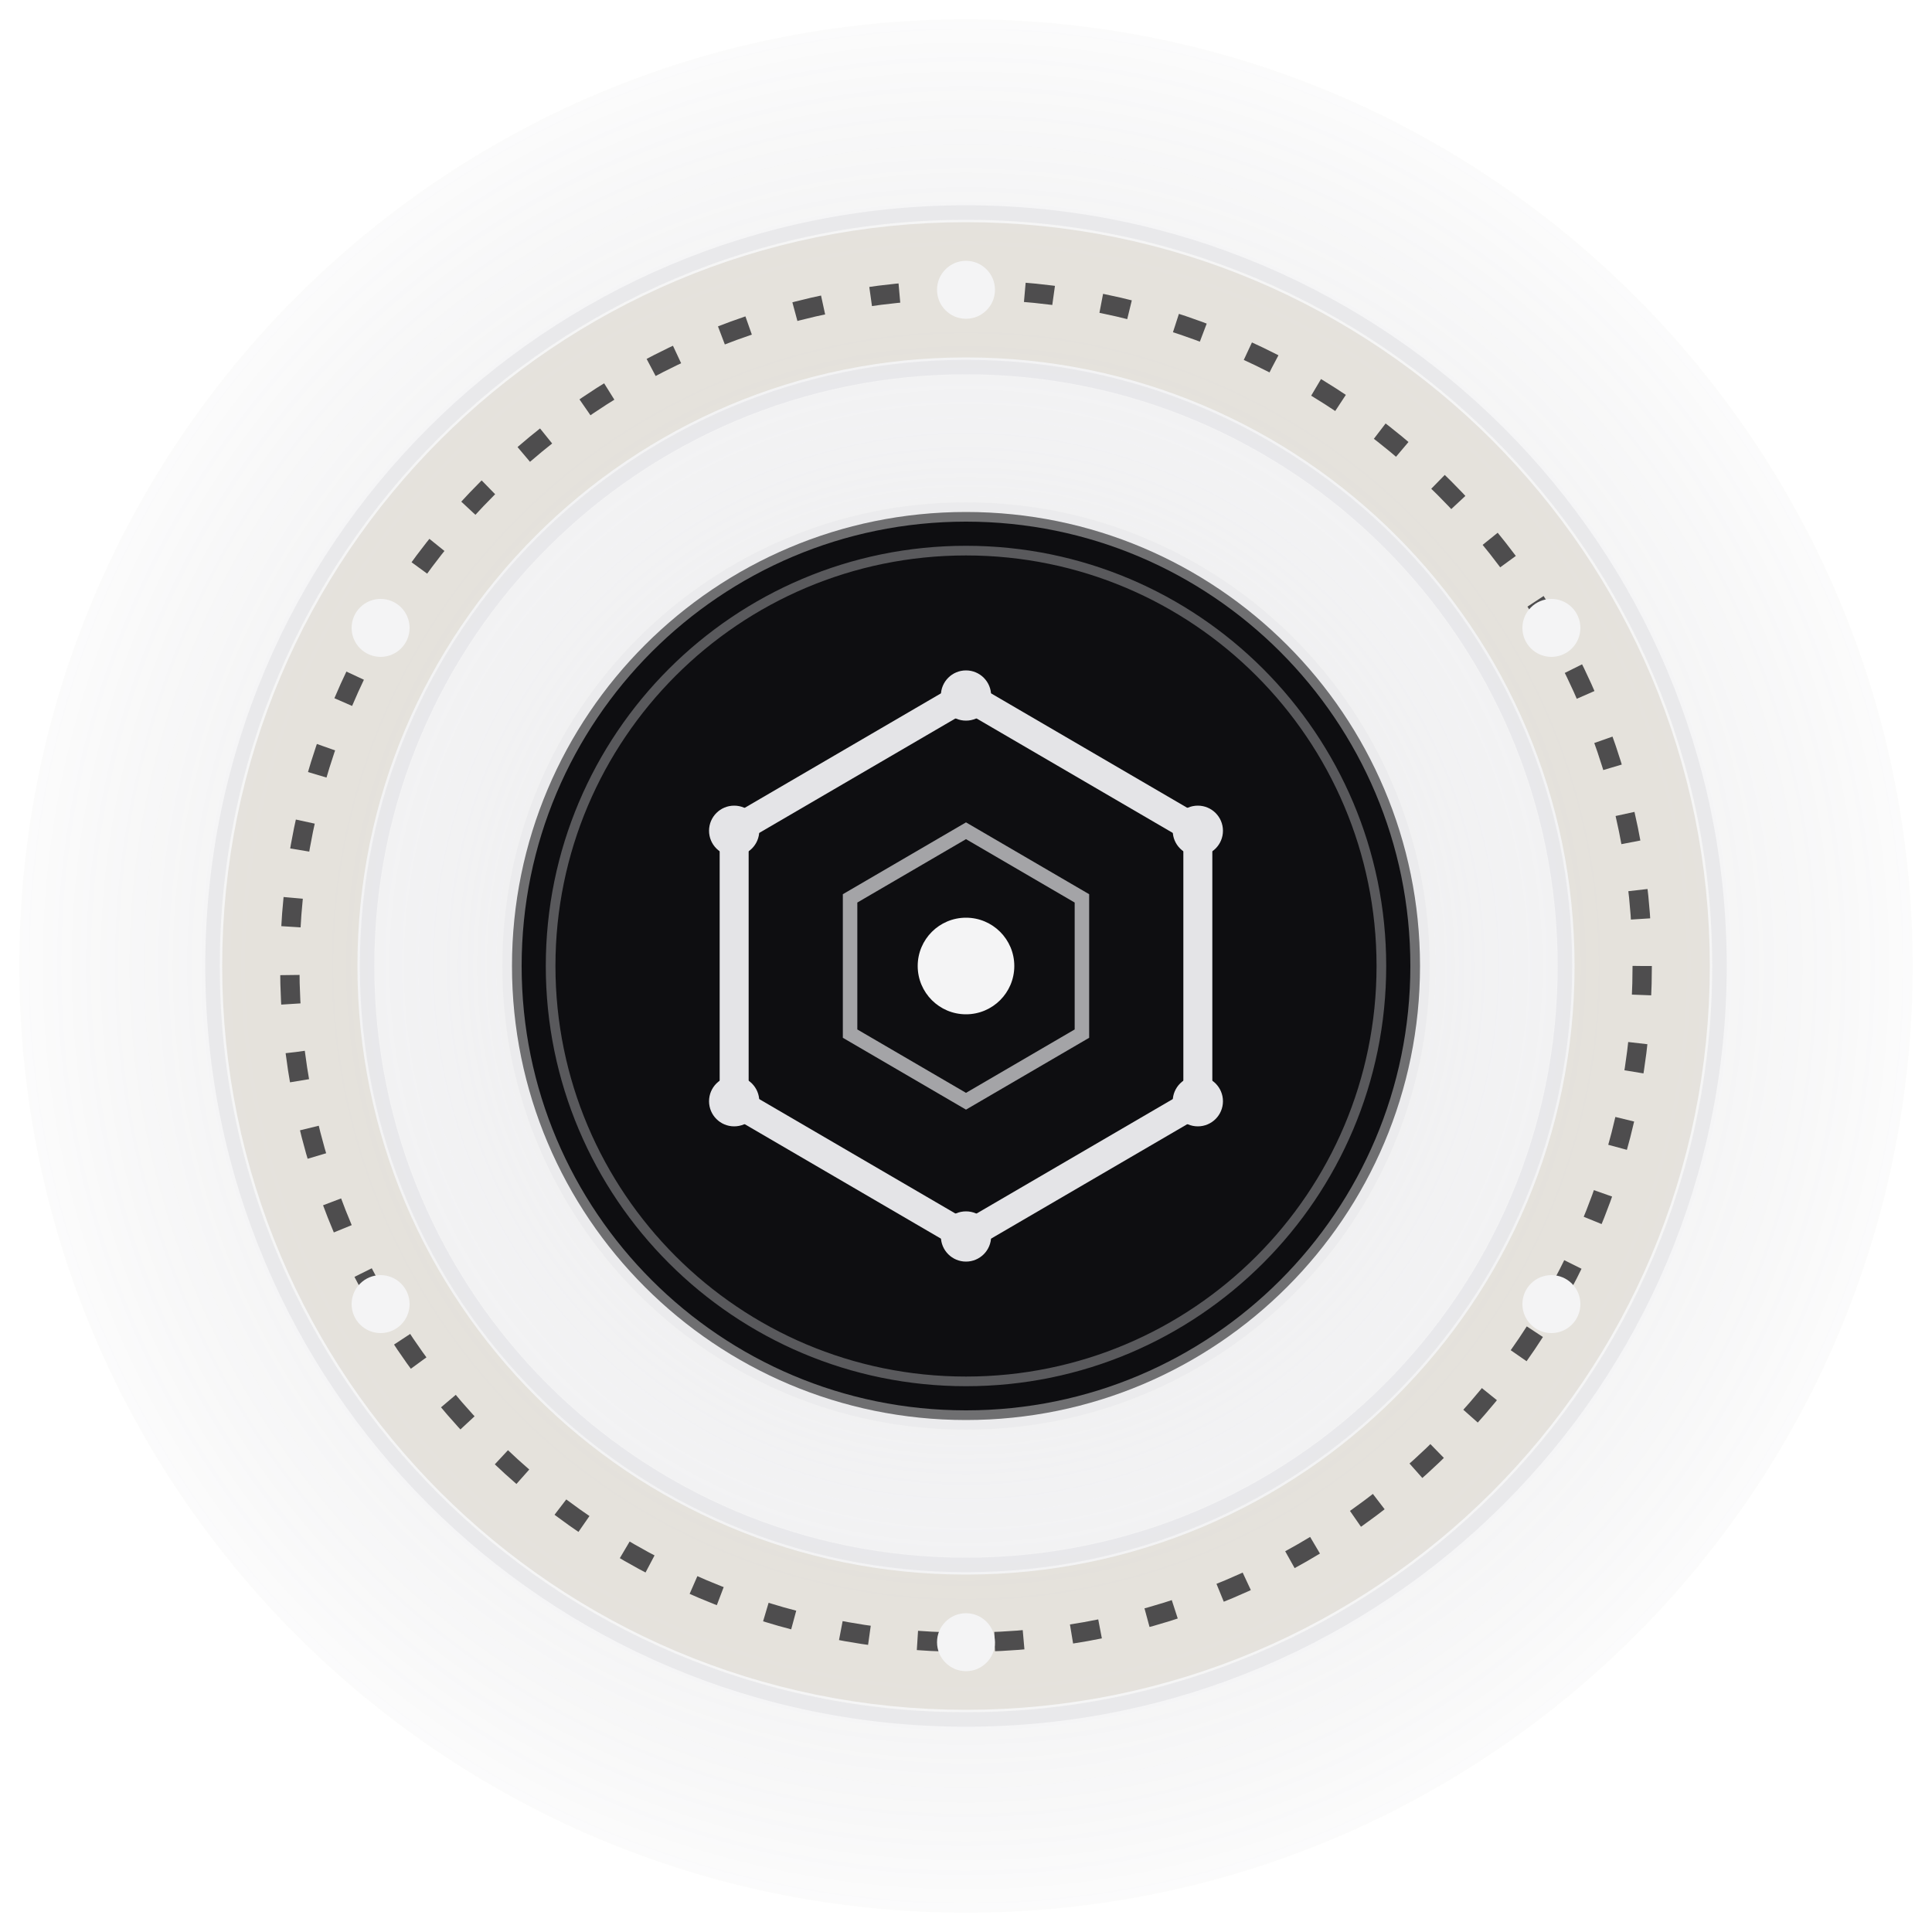
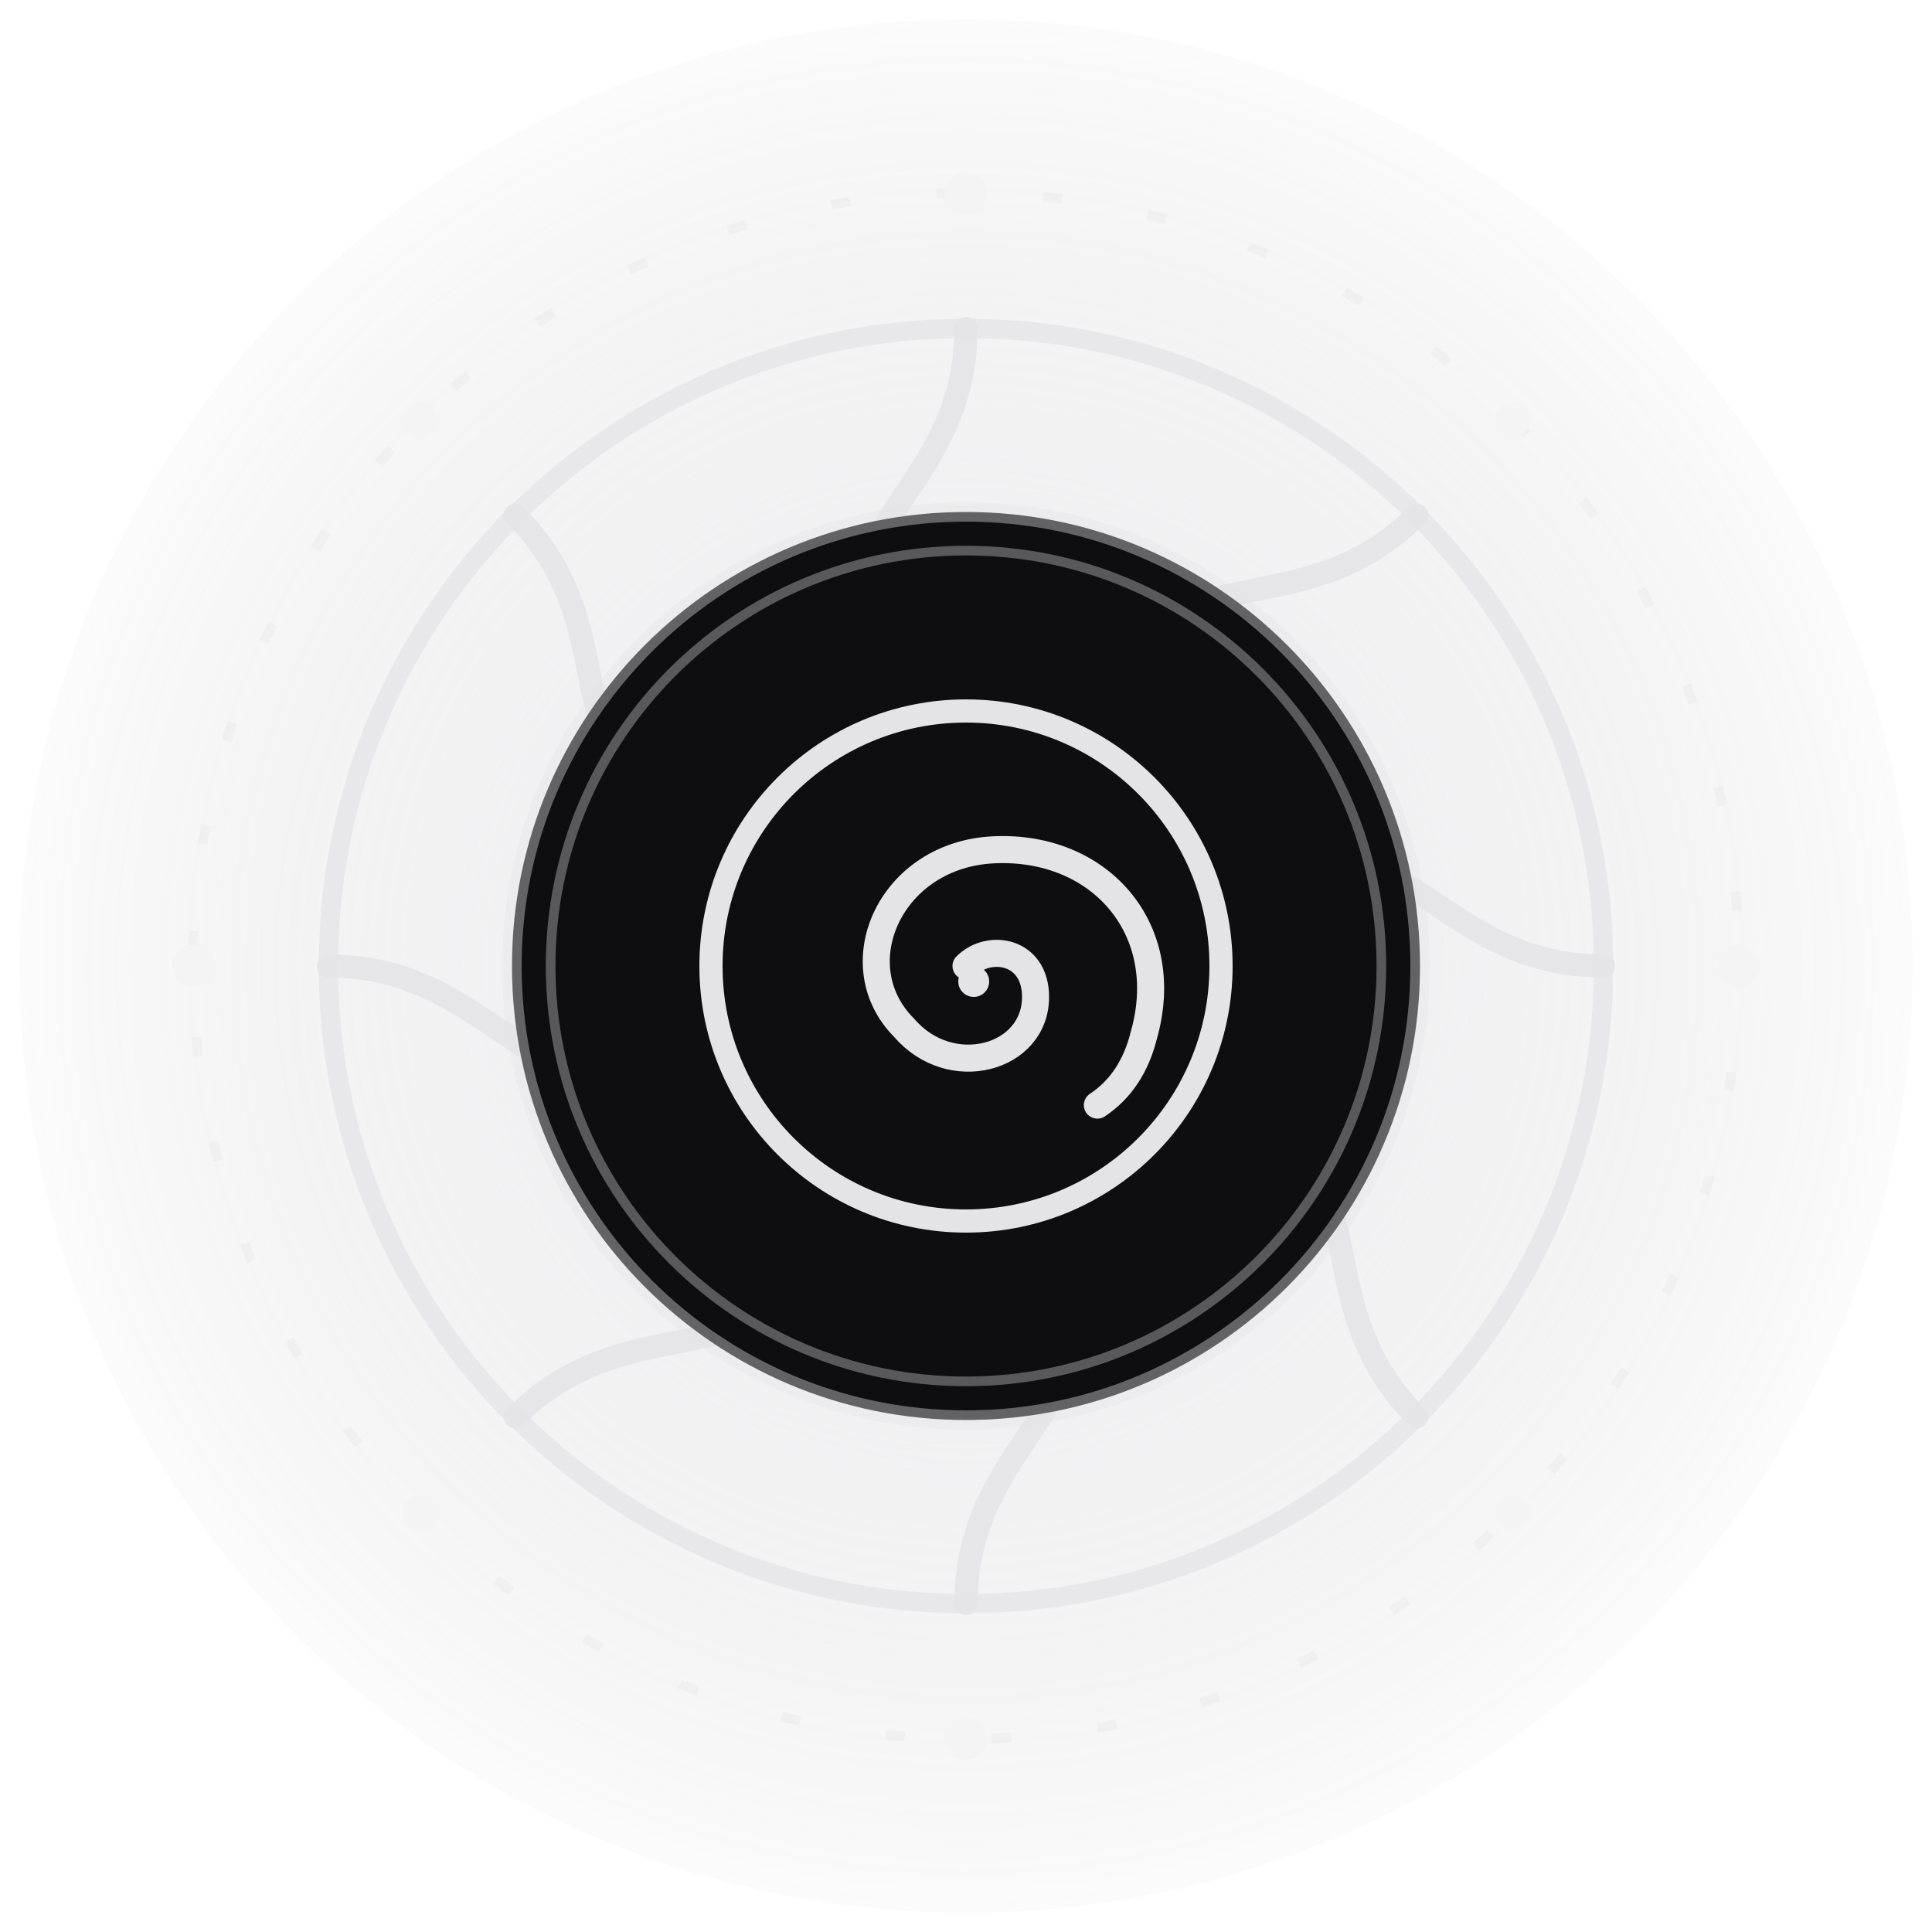
- <svg xmlns="http://www.w3.org/2000/svg" viewBox="0 0 200 200" role="img" aria-label="Colorless motif: a badge of bone and brass — a hexagonal cog inside a disc, wrapped in an inscribed riveted band">
+ <svg xmlns="http://www.w3.org/2000/svg" viewBox="0 0 200 200" role="img" aria-label="Colorless motif: a badge of the mystical and alien — a spiral inside a ring, wrapped in curling tendrils of mist">
  <defs>
    <radialGradient id="c-glow" cx="50%" cy="50%" r="55%">
      <stop offset="0" stop-color="#e4e4e7" stop-opacity="0.35" />
      <stop offset="0.5" stop-color="#a1a1aa" stop-opacity="0.14" />
      <stop offset="1" stop-color="#52525b" stop-opacity="0" />
    </radialGradient>
  </defs>
  <circle cx="100" cy="100" r="98" fill="url(#c-glow)" />
-   <circle cx="100" cy="100" r="70" fill="none" stroke="#d8d4c8" stroke-width="14" opacity="0.55" />
-   <circle cx="100" cy="100" r="70" fill="none" stroke="#0e0e11" stroke-width="2" opacity="0.7" stroke-dasharray="3 5" />
-   <circle cx="100" cy="100" r="78" fill="none" stroke="#e4e4e7" stroke-width="1.5" opacity="0.7" />
-   <circle cx="100" cy="100" r="62" fill="none" stroke="#e4e4e7" stroke-width="1.5" opacity="0.7" />
+   <circle cx="100" cy="100" r="66" fill="none" stroke="#e4e4e7" stroke-width="2" opacity="0.7" />
+   <circle cx="100" cy="100" r="80" fill="none" stroke="#e4e4e7" stroke-width="1" opacity="0.35" stroke-dasharray="2 9" />
+   <g fill="none" stroke="#e4e4e7" stroke-width="2.4" stroke-linecap="round" opacity="0.85">
+     <path d="M100 34 C 100 50, 86 54, 90 66 c 2 6, 10 6, 10 0" transform="rotate(0 100 100)" />
+     <path d="M100 34 C 100 50, 86 54, 90 66 c 2 6, 10 6, 10 0" transform="rotate(45 100 100)" />
+     <path d="M100 34 C 100 50, 86 54, 90 66 c 2 6, 10 6, 10 0" transform="rotate(90 100 100)" />
+     <path d="M100 34 C 100 50, 86 54, 90 66 c 2 6, 10 6, 10 0" transform="rotate(135 100 100)" />
+     <path d="M100 34 C 100 50, 86 54, 90 66 c 2 6, 10 6, 10 0" transform="rotate(180 100 100)" />
+     <path d="M100 34 C 100 50, 86 54, 90 66 c 2 6, 10 6, 10 0" transform="rotate(225 100 100)" />
+     <path d="M100 34 C 100 50, 86 54, 90 66 c 2 6, 10 6, 10 0" transform="rotate(270 100 100)" />
+     <path d="M100 34 C 100 50, 86 54, 90 66 c 2 6, 10 6, 10 0" transform="rotate(315 100 100)" />
+   </g>
  <g fill="#f4f4f5">
-     <circle cx="100" cy="30" r="3" />
-     <circle cx="160.6" cy="65" r="3" />
-     <circle cx="160.6" cy="135" r="3" />
-     <circle cx="100" cy="170" r="3" />
-     <circle cx="39.4" cy="135" r="3" />
-     <circle cx="39.4" cy="65" r="3" />
+     <circle cx="100" cy="20" r="2.2" />
+     <circle cx="156.6" cy="43.4" r="1.8" />
+     <circle cx="180" cy="100" r="2.2" />
+     <circle cx="156.6" cy="156.6" r="1.8" />
+     <circle cx="100" cy="180" r="2.2" />
+     <circle cx="43.4" cy="156.6" r="1.8" />
+     <circle cx="20" cy="100" r="2.2" />
+     <circle cx="43.4" cy="43.4" r="1.8" />
  </g>
-   <circle cx="100" cy="100" r="47" fill="#0e0e11" stroke="#e4e4e7" stroke-opacity="0.45" stroke-width="2" />
+   <circle cx="100" cy="100" r="47" fill="#0e0e11" stroke="#e4e4e7" stroke-opacity="0.4" stroke-width="2" />
  <circle cx="100" cy="100" r="43" fill="none" stroke="#e4e4e7" stroke-width="1" opacity="0.35" />
-   <polygon points="100,72 124,86 124,114 100,128 76,114 76,86" fill="none" stroke="#e4e4e7" stroke-width="3" />
-   <polygon points="100,86 112,93 112,107 100,114 88,107 88,93" fill="none" stroke="#e4e4e7" stroke-width="1.5" opacity="0.7" />
-   <g fill="#e4e4e7">
-     <circle cx="100" cy="72" r="2.6" />
-     <circle cx="124" cy="86" r="2.6" />
-     <circle cx="124" cy="114" r="2.6" />
-     <circle cx="100" cy="128" r="2.6" />
-     <circle cx="76" cy="114" r="2.6" />
-     <circle cx="76" cy="86" r="2.6" />
+   <g transform="translate(60 60) scale(0.8)" color="#e4e4e7">
+     <circle cx="50" cy="50" r="33" fill="none" stroke="currentColor" stroke-width="3" />
+     <path d="M50 50 c 3 -3, 9 -2, 9 4 c 0 8, -11 11, -17 4 c -8 -8, -2 -22, 11 -23 c 14 -1, 24 10, 20 24 c -1 4, -3 7, -6 9" fill="none" stroke="currentColor" stroke-width="3.5" stroke-linecap="round" />
+     <circle cx="51" cy="52" r="2" fill="currentColor" />
  </g>
-   <circle cx="100" cy="100" r="5" fill="#f4f4f5" />
</svg>
